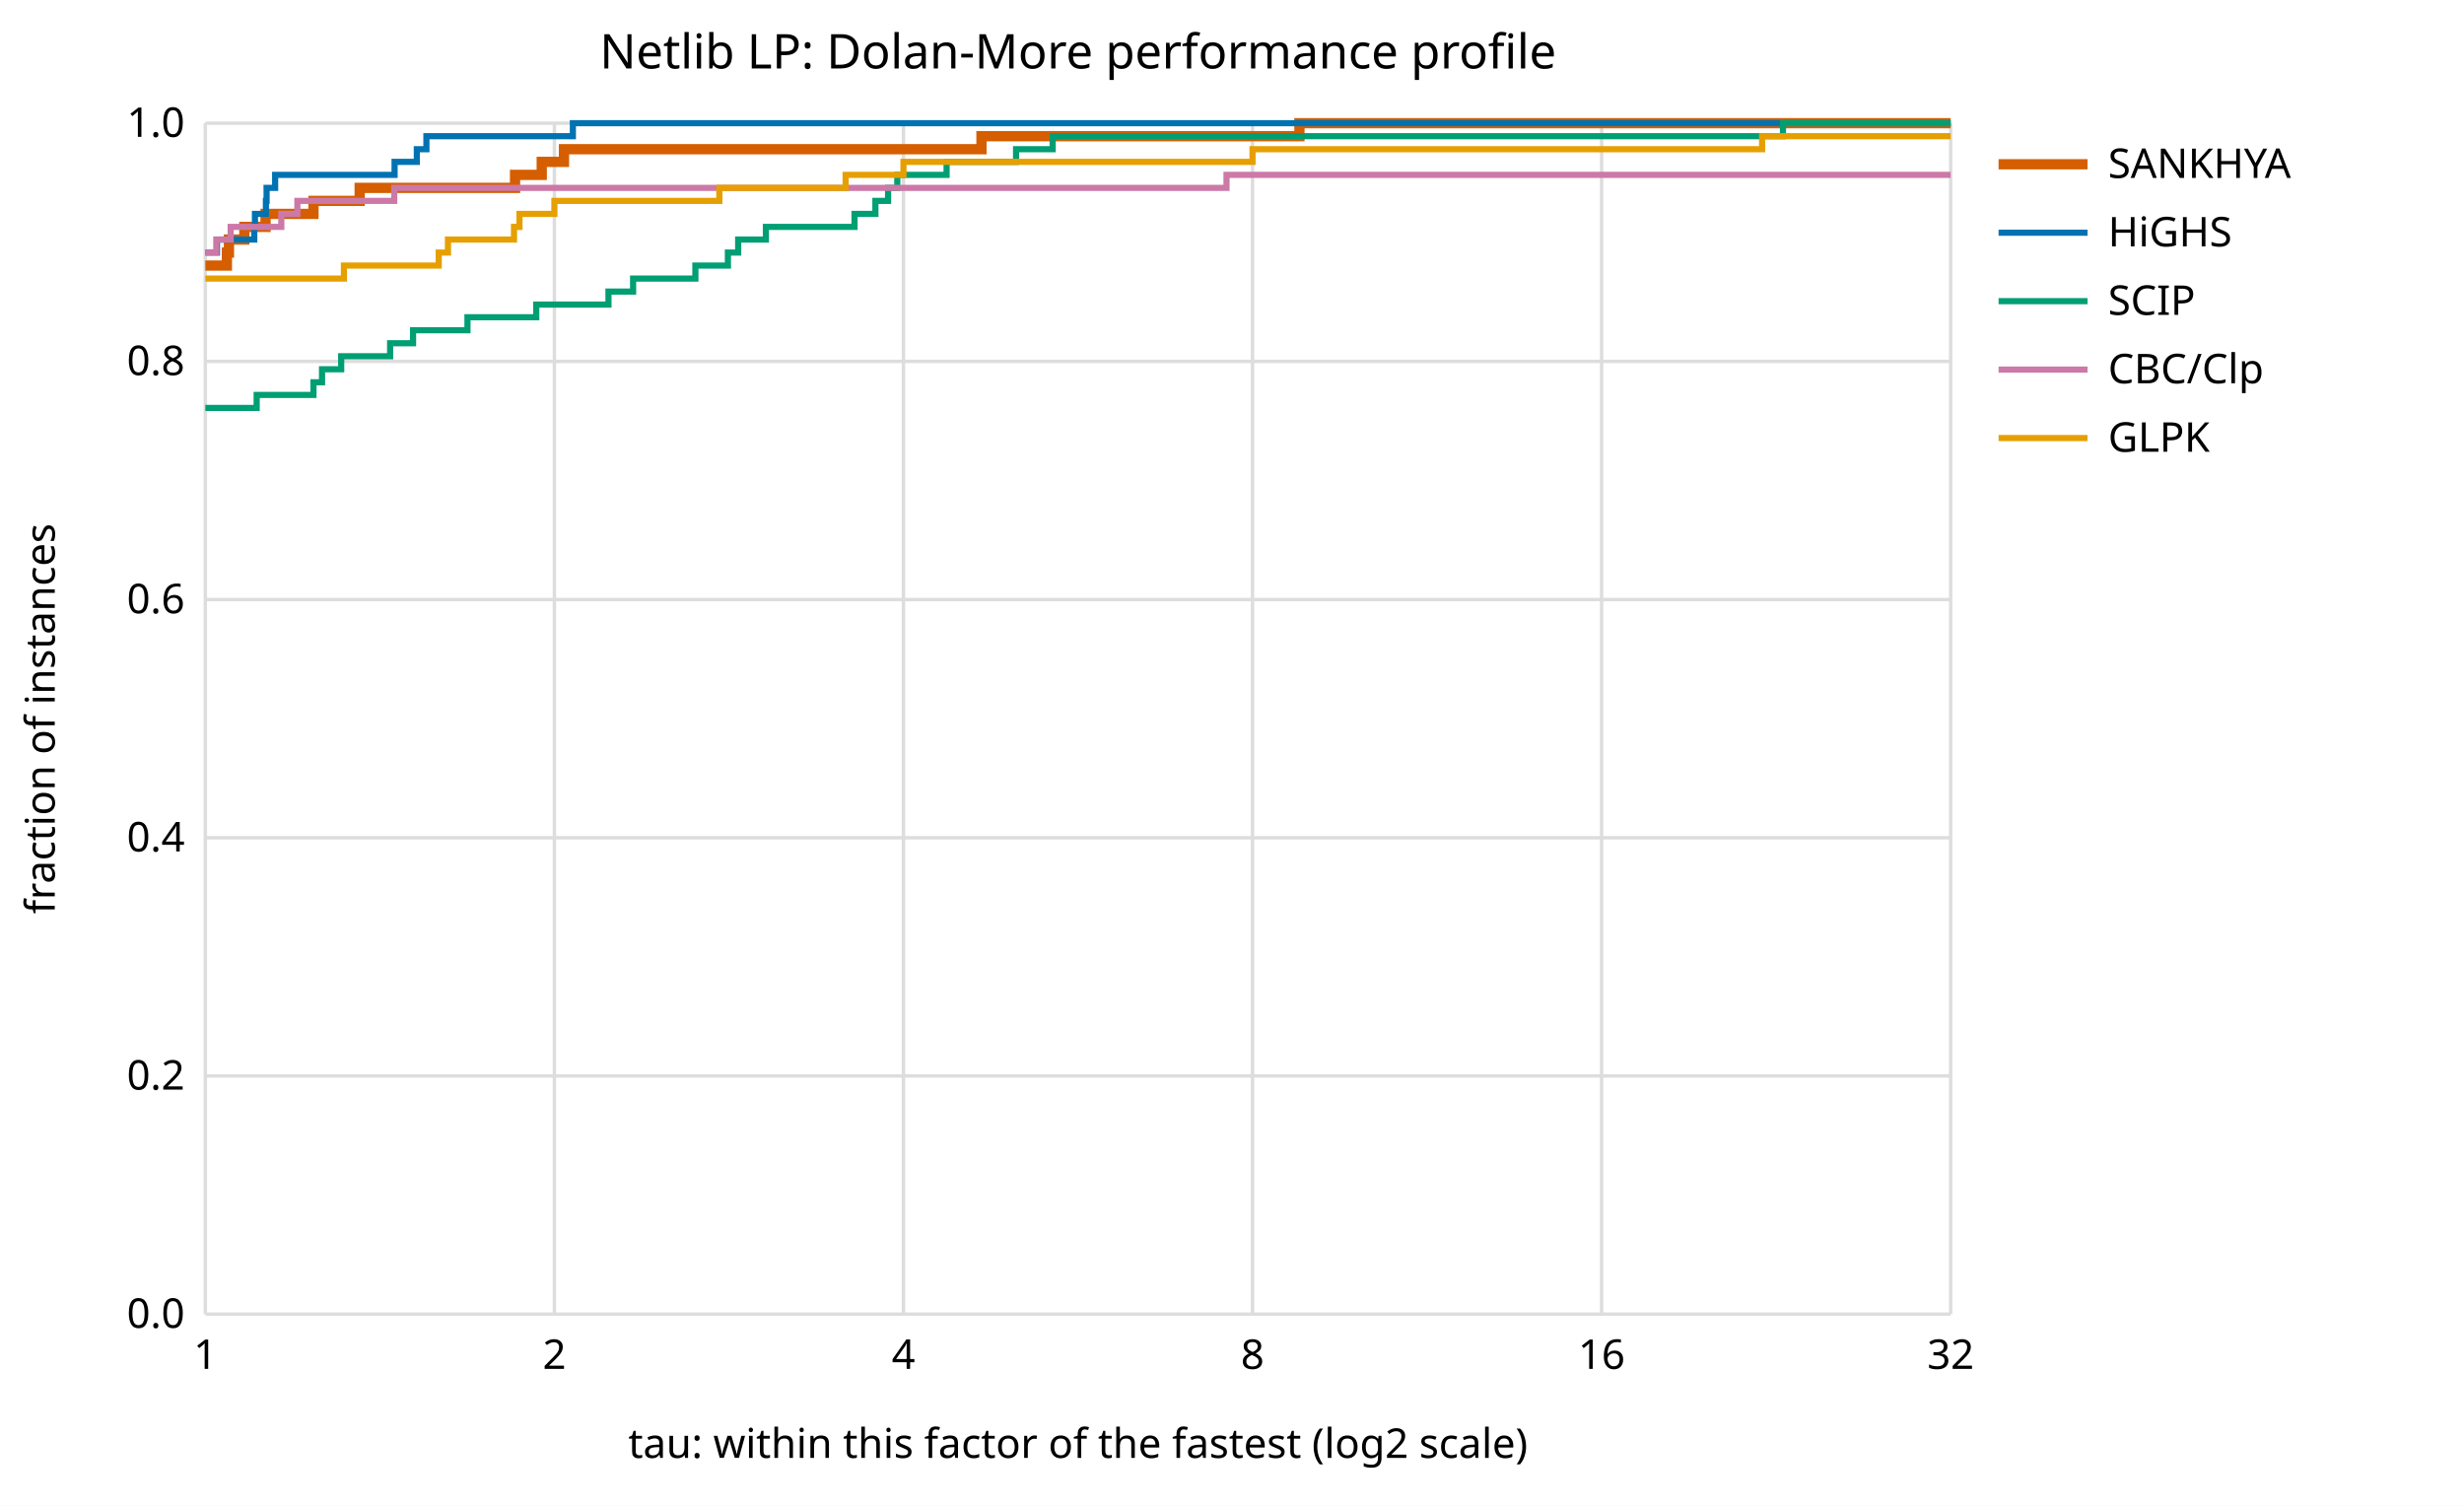
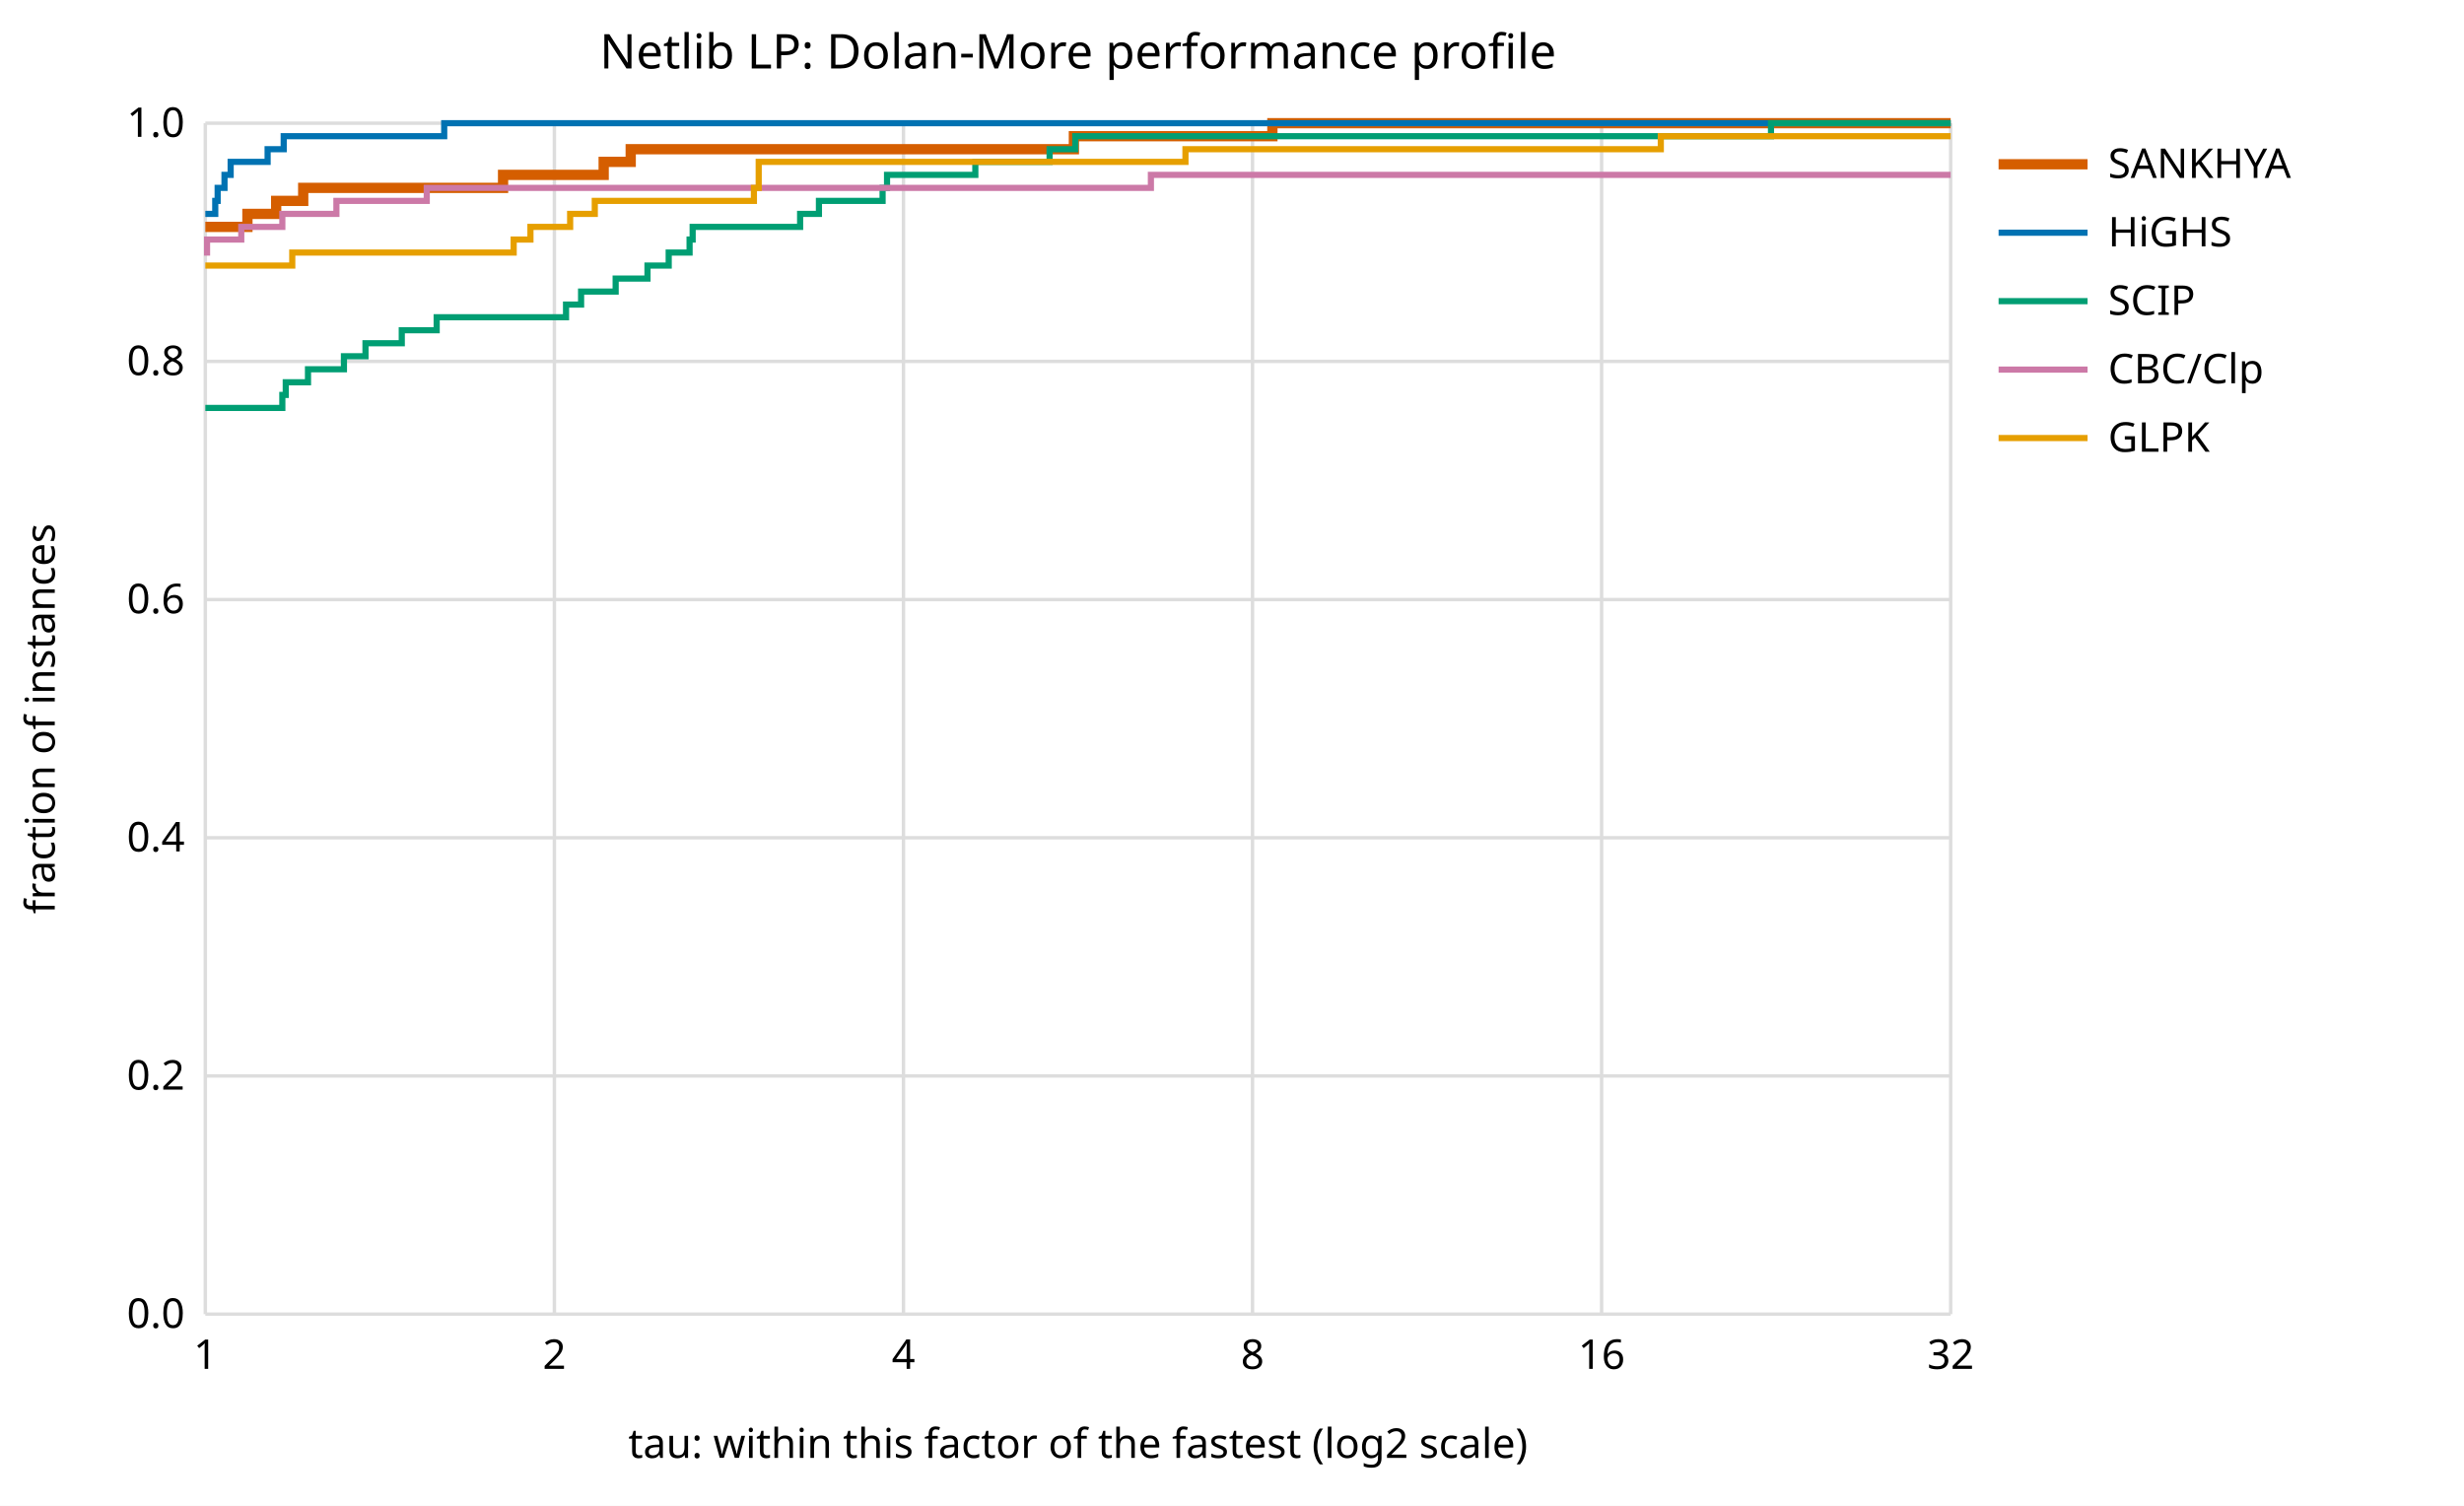
<svg xmlns="http://www.w3.org/2000/svg" width="720" height="440" viewBox="0 0 720 440" font-family="sans-serif" font-size="12">
  <rect width="720" height="440" fill="white" />
  <text x="315" y="20" text-anchor="middle" font-size="14">Netlib LP: Dolan-More performance profile</text>
  <line x1="60.0" y1="36" x2="60.0" y2="384" stroke="#ddd" />
  <text x="60.0" y="400" text-anchor="middle">1</text>
  <line x1="162.0" y1="36" x2="162.0" y2="384" stroke="#ddd" />
  <text x="162.0" y="400" text-anchor="middle">2</text>
  <line x1="264.0" y1="36" x2="264.0" y2="384" stroke="#ddd" />
  <text x="264.0" y="400" text-anchor="middle">4</text>
  <line x1="366.0" y1="36" x2="366.0" y2="384" stroke="#ddd" />
  <text x="366.0" y="400" text-anchor="middle">8</text>
  <line x1="468.0" y1="36" x2="468.0" y2="384" stroke="#ddd" />
  <text x="468.0" y="400" text-anchor="middle">16</text>
  <line x1="570.0" y1="36" x2="570.0" y2="384" stroke="#ddd" />
  <text x="570.0" y="400" text-anchor="middle">32</text>
  <line x1="60" y1="384.0" x2="570" y2="384.0" stroke="#ddd" />
  <text x="54" y="388.0" text-anchor="end">0.0</text>
  <line x1="60" y1="314.4" x2="570" y2="314.4" stroke="#ddd" />
  <text x="54" y="318.4" text-anchor="end">0.2</text>
  <line x1="60" y1="244.8" x2="570" y2="244.8" stroke="#ddd" />
  <text x="54" y="248.8" text-anchor="end">0.4</text>
  <line x1="60" y1="175.2" x2="570" y2="175.2" stroke="#ddd" />
  <text x="54" y="179.2" text-anchor="end">0.6</text>
  <line x1="60" y1="105.6" x2="570" y2="105.6" stroke="#ddd" />
  <text x="54" y="109.6" text-anchor="end">0.8</text>
  <line x1="60" y1="36.0" x2="570" y2="36.0" stroke="#ddd" />
  <text x="54" y="40.0" text-anchor="end">1.0</text>
  <text x="315" y="426" text-anchor="middle">tau: within this factor of the fastest (log2 scale)</text>
  <text x="16" y="210" text-anchor="middle" transform="rotate(-90 16 210)">fraction of instances</text>
-   <polyline points="60.0,77.6 60.0,77.6 60.0,77.6 60.0,77.6 60.0,77.6 60.0,77.6 60.0,77.6 60.0,77.6 60.0,77.6 60.0,77.6 60.0,77.6 60.0,77.6 60.0,77.6 60.0,77.6 60.0,77.6 60.0,77.6 60.0,77.6 60.0,77.6 60.0,77.6 60.0,77.6 60.0,77.6 60.0,77.6 60.0,77.6 60.0,77.6 60.0,77.6 60.0,77.6 60.0,77.6 60.0,77.6 60.0,77.6 60.0,77.6 60.0,77.6 60.0,77.6 60.0,77.6 60.0,77.6 60.0,77.6 60.0,77.6 60.0,77.6 60.0,77.6 60.0,77.6 60.0,77.6 60.0,77.6 60.0,77.6 60.0,77.6 60.0,77.6 60.0,77.6 60.0,77.6 60.0,77.6 60.0,77.6 60.0,77.6 60.0,77.6 60.0,77.6 60.0,77.6 60.0,77.6 60.0,77.6 60.0,77.6 60.0,77.6 60.0,77.6 60.0,77.6 60.0,77.6 60.0,77.6 60.0,77.6 60.0,77.6 60.0,77.6 60.0,77.6 60.0,77.6 60.0,77.6 60.0,77.6 60.0,77.6 60.0,77.6 60.0,77.6 60.0,77.6 60.0,77.6 60.0,77.6 60.0,77.6 60.0,77.6 60.0,77.6 60.0,77.6 60.0,77.6 60.0,77.6 60.0,77.6 60.0,77.6 60.0,77.6 60.0,77.6 60.0,77.6 60.0,77.6 60.0,77.6 60.0,77.6 60.0,77.6 60.0,77.6 60.0,77.6 60.0,77.6 60.0,77.6 60.0,77.6 60.0,77.6 60.0,77.6 60.0,77.6 60.0,77.6 60.0,77.6 60.0,77.6 60.0,77.6 60.0,77.6 60.0,77.6 60.0,77.6 60.0,77.6 60.0,77.6 60.0,77.6 60.0,77.6 60.0,77.6 60.0,77.6 60.0,77.6 60.0,77.6 60.0,77.6 60.0,77.6 60.0,77.6 60.0,77.6 60.0,77.6 60.0,77.6 60.0,77.6 60.0,77.6 60.0,77.6 60.0,77.6 60.0,77.6 60.0,77.6 60.0,77.6 60.0,77.6 60.0,77.6 60.0,77.6 60.0,77.6 60.0,77.6 60.0,77.6 60.0,77.6 60.0,77.6 60.0,77.6 60.0,77.6 60.0,77.6 60.0,77.6 60.0,77.6 60.0,77.6 60.0,77.6 60.0,77.6 60.0,77.6 60.0,77.6 60.0,77.6 60.0,77.6 60.0,77.6 60.0,77.6 60.0,77.6 60.0,77.6 60.0,77.6 60.0,77.6 60.0,77.6 60.0,77.6 60.0,77.6 60.0,77.6 60.0,77.6 60.0,77.6 60.0,77.6 60.0,77.6 60.0,77.6 60.0,77.6 60.0,77.6 60.0,77.6 60.0,77.6 66.3,77.6 66.3,73.8 66.9,73.8 66.9,70.0 71.4,70.0 71.4,66.3 77.6,66.3 77.6,62.5 91.6,62.5 91.6,58.7 105.1,58.7 105.1,54.9 150.5,54.9 150.5,51.1 158.3,51.1 158.3,47.3 164.8,47.3 164.8,43.6 286.8,43.6 286.8,39.8 379.7,39.8 379.7,36.0 570.0,36.0" fill="none" stroke="#D55E00" stroke-width="3" />
+   <polyline points="60.0,66.3 60.0,66.3 60.0,66.3 60.0,66.3 60.0,66.3 60.0,66.3 60.0,66.3 60.0,66.3 60.0,66.3 60.0,66.3 60.0,66.3 60.0,66.3 60.0,66.3 60.0,66.3 60.0,66.3 60.0,66.3 60.0,66.3 60.0,66.3 60.0,66.3 60.0,66.3 60.0,66.3 60.0,66.3 60.0,66.3 60.0,66.3 60.0,66.3 60.0,66.3 60.0,66.3 60.0,66.3 60.0,66.3 60.0,66.3 60.0,66.3 60.0,66.3 60.0,66.3 60.0,66.3 60.0,66.3 60.0,66.3 60.0,66.3 60.0,66.3 60.0,66.3 60.0,66.3 60.0,66.3 60.0,66.3 60.0,66.3 60.0,66.3 60.0,66.3 60.0,66.3 60.0,66.3 60.0,66.3 60.0,66.3 60.0,66.3 60.0,66.3 60.0,66.3 60.0,66.3 60.0,66.3 60.0,66.3 60.0,66.3 60.0,66.3 60.0,66.3 60.0,66.3 60.0,66.3 60.0,66.3 60.0,66.3 60.0,66.3 60.0,66.3 60.0,66.3 60.0,66.3 60.0,66.3 60.0,66.3 60.0,66.3 60.0,66.3 60.0,66.3 60.0,66.3 60.0,66.3 60.0,66.3 60.0,66.3 60.0,66.3 60.0,66.3 60.0,66.3 60.0,66.3 60.0,66.3 60.0,66.3 60.0,66.3 60.0,66.3 60.0,66.3 60.0,66.3 60.0,66.3 60.0,66.3 60.0,66.3 60.0,66.3 60.0,66.3 60.0,66.3 60.0,66.3 60.0,66.3 60.0,66.3 60.0,66.3 60.0,66.3 60.0,66.3 60.0,66.3 60.0,66.3 60.0,66.3 60.0,66.3 60.0,66.3 60.0,66.3 60.0,66.3 60.0,66.3 60.0,66.3 60.0,66.3 60.0,66.3 60.0,66.3 60.0,66.3 60.0,66.3 60.0,66.3 60.0,66.3 60.0,66.3 60.0,66.3 60.0,66.3 60.0,66.3 60.0,66.3 60.0,66.3 60.0,66.3 60.0,66.3 60.0,66.3 60.0,66.3 60.0,66.3 60.0,66.3 60.0,66.3 60.0,66.3 60.0,66.3 60.0,66.3 60.0,66.3 60.0,66.3 60.0,66.3 60.0,66.3 60.0,66.3 60.0,66.3 60.0,66.3 60.0,66.3 60.0,66.3 60.0,66.3 60.0,66.3 60.0,66.3 60.0,66.3 60.0,66.3 60.0,66.3 60.0,66.3 60.0,66.3 60.0,66.3 60.0,66.3 60.0,66.3 60.0,66.3 60.0,66.3 60.0,66.3 60.0,66.3 60.0,66.3 60.0,66.3 60.0,66.3 60.0,66.3 60.0,66.3 60.0,66.3 60.0,66.3 60.0,66.3 60.0,66.3 60.0,66.3 60.0,66.3 60.0,66.3 60.0,66.3 60.0,66.3 60.0,66.3 60.0,66.3 72.3,66.3 72.3,62.5 80.7,62.5 80.7,58.7 88.6,58.7 88.6,54.9 147.0,54.9 147.0,51.1 176.4,51.1 176.4,47.3 184.3,47.3 184.3,43.6 313.8,43.6 313.8,39.8 371.8,39.8 371.8,36.0 570.0,36.0" fill="none" stroke="#D55E00" stroke-width="3" />
  <line x1="584" y1="48" x2="610" y2="48" stroke="#D55E00" stroke-width="3" />
  <text x="616" y="52">SANKHYA</text>
-   <polyline points="60.0,73.8 60.0,73.8 60.0,73.8 60.0,73.8 60.0,73.8 60.0,73.8 60.0,73.8 60.0,73.8 60.0,73.8 60.0,73.8 60.0,73.8 60.0,73.8 60.0,73.8 60.0,73.8 60.0,73.8 60.0,73.8 60.0,73.8 60.0,73.8 60.0,73.8 60.0,73.8 60.0,73.8 60.0,73.8 60.0,73.8 60.0,73.8 60.0,73.8 60.0,73.8 60.0,73.8 60.0,73.8 60.0,73.8 60.0,73.8 60.0,73.8 60.0,73.8 60.0,73.8 60.0,73.8 60.0,73.8 60.0,73.8 60.0,73.8 60.0,73.8 60.0,73.8 60.0,73.8 60.0,73.8 60.0,73.8 60.0,73.8 60.0,73.8 60.0,73.8 60.0,73.8 60.0,73.8 60.0,73.8 60.0,73.8 60.0,73.8 60.0,73.8 60.0,73.8 60.0,73.8 60.0,73.8 60.0,73.8 60.0,73.8 60.0,73.8 60.0,73.8 60.0,73.8 60.0,73.8 60.0,73.8 60.0,73.8 60.0,73.8 60.0,73.8 60.0,73.8 60.0,73.8 60.0,73.8 60.0,73.8 60.0,73.8 60.0,73.8 60.0,73.8 60.0,73.8 60.0,73.8 60.0,73.8 60.0,73.8 60.0,73.8 60.0,73.8 60.0,73.8 60.0,73.8 60.0,73.8 60.0,73.8 60.0,73.8 60.0,73.8 60.0,73.8 60.0,73.8 60.0,73.8 60.0,73.8 60.0,73.8 60.0,73.8 60.0,73.8 60.0,73.8 60.0,73.8 60.0,73.8 60.0,73.8 60.0,73.8 60.0,73.8 60.0,73.8 60.0,73.8 60.0,73.8 60.0,73.8 60.0,73.8 60.0,73.8 60.0,73.8 60.0,73.8 60.0,73.8 60.0,73.8 60.0,73.8 60.0,73.8 60.0,73.8 60.0,73.8 60.0,73.8 60.0,73.8 60.0,73.8 60.0,73.8 60.0,73.8 60.0,73.8 60.0,73.8 60.0,73.8 60.0,73.8 60.0,73.8 60.0,73.8 60.0,73.8 60.0,73.8 60.0,73.8 60.0,73.8 60.0,73.8 60.0,73.8 60.0,73.8 60.0,73.8 60.0,73.8 60.0,73.8 60.0,73.8 60.0,73.8 60.0,73.8 60.0,73.8 60.0,73.8 60.0,73.8 60.0,73.8 60.0,73.8 60.0,73.8 60.0,73.8 60.0,73.8 60.0,73.8 60.0,73.8 60.0,73.8 60.0,73.8 60.0,73.8 60.0,73.8 60.0,73.8 60.0,73.8 60.0,73.8 60.0,73.8 60.0,73.8 60.0,73.8 60.0,73.8 60.0,73.8 60.0,73.8 60.0,73.8 60.0,73.8 60.0,73.8 60.0,73.8 60.0,73.8 60.0,73.8 60.0,73.8 60.0,73.8 63.4,73.8 63.4,70.0 74.3,70.0 74.3,66.3 74.5,66.3 74.5,62.5 77.7,62.5 77.7,58.7 77.9,58.7 77.9,54.9 80.4,54.9 80.4,51.1 115.3,51.1 115.3,47.3 121.8,47.3 121.8,43.6 124.6,43.6 124.6,39.8 167.4,39.8 167.4,36.0 570.0,36.0" fill="none" stroke="#0072B2" stroke-width="1.8" />
+   <polyline points="60.0,62.5 60.0,62.5 60.0,62.5 60.0,62.5 60.0,62.5 60.0,62.5 60.0,62.5 60.0,62.5 60.0,62.5 60.0,62.5 60.0,62.5 60.0,62.5 60.0,62.5 60.0,62.5 60.0,62.5 60.0,62.5 60.0,62.5 60.0,62.5 60.0,62.5 60.0,62.5 60.0,62.5 60.0,62.5 60.0,62.5 60.0,62.5 60.0,62.5 60.0,62.5 60.0,62.5 60.0,62.5 60.0,62.5 60.0,62.5 60.0,62.5 60.0,62.5 60.0,62.5 60.0,62.5 60.0,62.5 60.0,62.5 60.0,62.5 60.0,62.5 60.0,62.5 60.0,62.5 60.0,62.5 60.0,62.5 60.0,62.5 60.0,62.5 60.0,62.5 60.0,62.5 60.0,62.5 60.0,62.5 60.0,62.5 60.0,62.5 60.0,62.5 60.0,62.5 60.0,62.5 60.0,62.5 60.0,62.5 60.0,62.5 60.0,62.5 60.0,62.5 60.0,62.5 60.0,62.5 60.0,62.5 60.0,62.5 60.0,62.5 60.0,62.5 60.0,62.5 60.0,62.5 60.0,62.5 60.0,62.5 60.0,62.5 60.0,62.5 60.0,62.5 60.0,62.5 60.0,62.5 60.0,62.5 60.0,62.5 60.0,62.5 60.0,62.5 60.0,62.5 60.0,62.5 60.0,62.5 60.0,62.5 60.0,62.5 60.0,62.5 60.0,62.5 60.0,62.5 60.0,62.5 60.0,62.5 60.0,62.5 60.0,62.5 60.0,62.5 60.0,62.5 60.0,62.5 60.0,62.5 60.0,62.5 60.0,62.5 60.0,62.5 60.0,62.5 60.0,62.5 60.0,62.5 60.0,62.5 60.0,62.5 60.0,62.5 60.0,62.5 60.0,62.5 60.0,62.5 60.0,62.5 60.0,62.5 60.0,62.5 60.0,62.5 60.0,62.5 60.0,62.5 60.0,62.5 60.0,62.5 60.0,62.5 60.0,62.5 60.0,62.5 60.0,62.5 60.0,62.5 60.0,62.5 60.0,62.5 60.0,62.5 60.0,62.5 60.0,62.5 60.0,62.5 60.0,62.5 60.0,62.5 60.0,62.5 60.0,62.5 60.0,62.5 60.0,62.5 60.0,62.5 60.0,62.5 60.0,62.5 60.0,62.5 60.0,62.5 60.0,62.5 60.0,62.5 60.0,62.5 60.0,62.5 60.0,62.5 60.0,62.5 60.0,62.5 60.0,62.5 60.0,62.5 60.0,62.5 60.0,62.5 60.0,62.5 60.0,62.5 60.0,62.5 60.0,62.5 60.0,62.5 60.0,62.5 60.0,62.5 60.0,62.5 60.0,62.5 60.0,62.5 60.0,62.5 60.0,62.5 60.0,62.5 60.0,62.5 60.0,62.5 60.0,62.5 60.0,62.5 60.0,62.5 60.0,62.5 60.0,62.5 60.0,62.5 60.0,62.5 60.0,62.5 60.0,62.5 60.0,62.5 62.9,62.5 62.9,58.7 63.6,58.7 63.6,54.9 65.6,54.9 65.6,51.1 67.4,51.1 67.4,47.3 78.2,47.3 78.2,43.6 82.9,43.6 82.9,39.8 129.8,39.8 129.8,36.0 570.0,36.0" fill="none" stroke="#0072B2" stroke-width="1.8" />
  <line x1="584" y1="68" x2="610" y2="68" stroke="#0072B2" stroke-width="1.8" />
  <text x="616" y="72">HiGHS</text>
-   <polyline points="60.0,119.2 60.0,119.2 60.0,119.2 60.0,119.2 60.0,119.2 60.0,119.2 60.0,119.2 60.0,119.2 60.0,119.2 60.0,119.2 60.0,119.2 60.0,119.2 60.0,119.2 60.0,119.2 60.0,119.2 60.0,119.2 60.0,119.2 60.0,119.2 60.0,119.2 60.0,119.2 60.0,119.2 60.0,119.2 60.0,119.2 60.0,119.2 60.0,119.2 60.0,119.2 60.0,119.2 60.0,119.2 60.0,119.2 60.0,119.2 60.0,119.2 60.0,119.2 60.0,119.2 60.0,119.2 60.0,119.2 60.0,119.2 60.0,119.2 60.0,119.2 60.0,119.2 60.0,119.2 60.0,119.2 60.0,119.2 60.0,119.2 60.0,119.2 60.0,119.2 60.0,119.2 60.0,119.2 60.0,119.2 60.0,119.2 60.0,119.2 60.0,119.2 60.0,119.2 60.0,119.2 60.0,119.2 60.0,119.2 60.0,119.2 60.0,119.2 60.0,119.2 60.0,119.2 60.0,119.2 60.0,119.2 60.0,119.2 60.0,119.2 60.0,119.2 60.0,119.2 60.0,119.2 60.0,119.2 60.0,119.2 60.0,119.2 60.0,119.2 60.0,119.2 60.0,119.2 60.0,119.2 60.0,119.2 60.0,119.2 60.0,119.2 60.0,119.2 60.0,119.2 60.0,119.2 60.0,119.2 60.0,119.2 60.0,119.2 60.0,119.2 60.0,119.2 60.0,119.2 60.0,119.2 60.0,119.2 60.0,119.2 60.0,119.2 60.0,119.2 60.0,119.2 60.0,119.2 60.0,119.2 60.0,119.2 60.0,119.2 60.0,119.2 60.0,119.2 60.0,119.2 60.0,119.2 60.0,119.2 60.0,119.2 60.0,119.2 60.0,119.2 60.0,119.2 60.0,119.2 60.0,119.2 60.0,119.2 60.0,119.2 60.0,119.2 60.0,119.2 60.0,119.2 60.0,119.2 60.0,119.2 60.0,119.2 60.0,119.2 60.0,119.2 60.0,119.2 60.0,119.2 60.0,119.2 60.0,119.2 60.0,119.2 60.0,119.2 60.0,119.2 60.0,119.2 60.0,119.2 60.0,119.2 60.0,119.2 60.0,119.2 60.0,119.2 60.0,119.2 60.0,119.2 60.0,119.2 60.0,119.2 60.0,119.2 60.0,119.2 60.0,119.2 60.0,119.2 60.0,119.2 60.0,119.2 60.0,119.2 60.0,119.2 75.0,119.2 75.0,115.4 91.6,115.4 91.6,111.7 94.1,111.7 94.1,107.9 99.7,107.9 99.7,104.1 114.0,104.1 114.0,100.3 120.7,100.3 120.7,96.5 136.6,96.5 136.6,92.7 156.7,92.7 156.7,89.0 177.8,89.0 177.8,85.2 185.0,85.2 185.0,81.4 203.2,81.4 203.2,77.6 212.7,77.6 212.7,73.8 215.7,73.8 215.7,70.0 223.8,70.0 223.8,66.3 249.7,66.3 249.7,62.5 255.8,62.5 255.8,58.7 259.5,58.7 259.5,54.9 262.2,54.9 262.2,51.1 276.6,51.1 276.6,47.3 296.9,47.3 296.9,43.6 307.6,43.6 307.6,39.8 521.0,39.8 521.0,36.0 570.0,36.0" fill="none" stroke="#009E73" stroke-width="1.8" />
+   <polyline points="60.0,119.2 60.0,119.2 60.0,119.2 60.0,119.2 60.0,119.2 60.0,119.2 60.0,119.2 60.0,119.2 60.0,119.2 60.0,119.2 60.0,119.2 60.0,119.2 60.0,119.2 60.0,119.2 60.0,119.2 60.0,119.2 60.0,119.2 60.0,119.2 60.0,119.2 60.0,119.2 60.0,119.2 60.0,119.2 60.0,119.2 60.0,119.2 60.0,119.2 60.0,119.2 60.0,119.2 60.0,119.2 60.0,119.2 60.0,119.2 60.0,119.2 60.0,119.2 60.0,119.2 60.0,119.2 60.0,119.2 60.0,119.2 60.0,119.2 60.0,119.2 60.0,119.2 60.0,119.2 60.0,119.2 60.0,119.2 60.0,119.2 60.0,119.2 60.0,119.2 60.0,119.2 60.0,119.2 60.0,119.2 60.0,119.2 60.0,119.2 60.0,119.2 60.0,119.2 60.0,119.2 60.0,119.2 60.0,119.2 60.0,119.2 60.0,119.2 60.0,119.2 60.0,119.2 60.0,119.2 60.0,119.2 60.0,119.2 60.0,119.2 60.0,119.2 60.0,119.2 60.0,119.2 60.0,119.2 60.0,119.2 60.0,119.2 60.0,119.2 60.0,119.2 60.0,119.2 60.0,119.2 60.0,119.2 60.0,119.2 60.0,119.2 60.0,119.2 60.0,119.2 60.0,119.2 60.0,119.2 60.0,119.2 60.0,119.2 60.0,119.2 60.0,119.2 60.0,119.2 60.0,119.2 60.0,119.2 60.0,119.2 60.0,119.2 60.0,119.2 60.0,119.2 60.0,119.2 60.0,119.2 60.0,119.2 60.0,119.2 60.0,119.2 60.0,119.2 60.0,119.2 60.0,119.2 60.0,119.2 60.0,119.2 60.0,119.2 60.0,119.2 60.0,119.2 60.0,119.2 60.0,119.2 60.0,119.2 60.0,119.2 60.0,119.2 60.0,119.2 60.0,119.2 60.0,119.2 60.0,119.2 60.0,119.2 60.0,119.2 60.0,119.2 60.0,119.2 60.0,119.2 60.0,119.2 60.0,119.2 60.0,119.2 60.0,119.2 60.0,119.2 60.0,119.2 60.0,119.2 60.0,119.2 60.0,119.2 60.0,119.2 60.0,119.2 60.0,119.2 60.0,119.2 60.0,119.2 60.0,119.2 60.0,119.2 60.0,119.2 60.0,119.2 60.0,119.2 60.0,119.2 60.0,119.2 60.0,119.2 60.0,119.2 82.5,119.2 82.5,115.4 83.5,115.4 83.5,111.7 90.0,111.7 90.0,107.9 100.5,107.9 100.5,104.1 106.8,104.1 106.8,100.3 117.4,100.3 117.4,96.5 127.6,96.5 127.6,92.7 165.4,92.7 165.4,89.0 169.8,89.0 169.8,85.2 179.9,85.2 179.9,81.4 189.2,81.4 189.2,77.6 195.4,77.6 195.4,73.8 201.5,73.8 201.5,70.0 202.4,70.0 202.4,66.3 233.8,66.3 233.8,62.5 239.3,62.5 239.3,58.7 257.9,58.7 257.9,54.9 259.2,54.9 259.2,51.1 285.0,51.1 285.0,47.3 306.7,47.3 306.7,43.6 314.2,43.6 314.2,39.8 517.5,39.8 517.5,36.0 570.0,36.0" fill="none" stroke="#009E73" stroke-width="1.8" />
  <line x1="584" y1="88" x2="610" y2="88" stroke="#009E73" stroke-width="1.8" />
  <text x="616" y="92">SCIP</text>
-   <polyline points="60.0,73.8 60.0,73.8 60.0,73.8 60.0,73.8 60.0,73.8 60.0,73.8 60.0,73.8 60.0,73.8 60.0,73.8 60.0,73.8 60.0,73.8 60.0,73.8 60.0,73.8 60.0,73.8 60.0,73.8 60.0,73.8 60.0,73.8 60.0,73.8 60.0,73.8 60.0,73.8 60.0,73.8 60.0,73.8 60.0,73.8 60.0,73.8 60.0,73.8 60.0,73.8 60.0,73.8 60.0,73.8 60.0,73.8 60.0,73.8 60.0,73.8 60.0,73.8 60.0,73.8 60.0,73.8 60.0,73.8 60.0,73.8 60.0,73.8 60.0,73.8 60.0,73.8 60.0,73.8 60.0,73.8 60.0,73.8 60.0,73.8 60.0,73.8 60.0,73.8 60.0,73.8 60.0,73.8 60.0,73.8 60.0,73.8 60.0,73.8 60.0,73.8 60.0,73.8 60.0,73.8 60.0,73.8 60.0,73.8 60.0,73.8 60.0,73.8 60.0,73.8 60.0,73.8 60.0,73.8 60.0,73.8 60.0,73.8 60.0,73.8 60.0,73.8 60.0,73.8 60.0,73.8 60.0,73.8 60.0,73.8 60.0,73.8 60.0,73.8 60.0,73.8 60.0,73.8 60.0,73.8 60.0,73.8 60.0,73.8 60.0,73.8 60.0,73.8 60.0,73.8 60.0,73.8 60.0,73.8 60.0,73.8 60.0,73.8 60.0,73.8 60.0,73.8 60.0,73.8 60.0,73.8 60.0,73.8 60.0,73.8 60.0,73.8 60.0,73.8 60.0,73.8 60.0,73.8 60.0,73.8 60.0,73.8 60.0,73.8 60.0,73.8 60.0,73.8 60.0,73.8 60.0,73.8 60.0,73.8 60.0,73.8 60.0,73.8 60.0,73.8 60.0,73.8 60.0,73.8 60.0,73.8 60.0,73.8 60.0,73.8 60.0,73.8 60.0,73.8 60.0,73.8 60.0,73.8 60.0,73.8 60.0,73.8 60.0,73.8 60.0,73.8 60.0,73.8 60.0,73.8 60.0,73.8 60.0,73.8 60.0,73.8 60.0,73.8 60.0,73.8 60.0,73.8 60.0,73.8 60.0,73.8 60.0,73.8 60.0,73.8 60.0,73.8 60.0,73.8 60.0,73.8 60.0,73.8 60.0,73.8 60.0,73.8 60.0,73.8 60.0,73.8 60.0,73.8 60.0,73.8 60.0,73.8 60.0,73.8 60.0,73.8 60.0,73.8 60.0,73.8 60.0,73.8 60.0,73.8 60.0,73.8 60.0,73.8 60.0,73.8 60.0,73.8 60.0,73.8 60.0,73.8 60.0,73.8 60.0,73.8 60.0,73.8 60.0,73.8 60.0,73.8 60.0,73.8 60.0,73.8 60.0,73.8 60.0,73.8 60.0,73.8 60.0,73.8 60.0,73.8 60.0,73.8 60.0,73.8 63.2,73.8 63.2,70.0 67.4,70.0 67.4,66.3 82.2,66.3 82.2,62.5 86.9,62.5 86.9,58.7 115.2,58.7 115.2,54.9 358.4,54.9 358.4,51.1 570.0,51.1" fill="none" stroke="#CC79A7" stroke-width="1.8" />
+   <polyline points="60.0,73.8 60.0,73.8 60.0,73.8 60.0,73.8 60.0,73.8 60.0,73.8 60.0,73.8 60.0,73.8 60.0,73.8 60.0,73.8 60.0,73.8 60.0,73.8 60.0,73.8 60.0,73.8 60.0,73.8 60.0,73.8 60.0,73.8 60.0,73.8 60.0,73.8 60.0,73.8 60.0,73.8 60.0,73.8 60.0,73.8 60.0,73.8 60.0,73.8 60.0,73.8 60.0,73.8 60.0,73.8 60.0,73.8 60.0,73.8 60.0,73.8 60.0,73.8 60.0,73.8 60.0,73.8 60.0,73.8 60.0,73.8 60.0,73.8 60.0,73.8 60.0,73.8 60.0,73.8 60.0,73.8 60.0,73.8 60.0,73.8 60.0,73.8 60.0,73.8 60.0,73.8 60.0,73.8 60.0,73.8 60.0,73.8 60.0,73.8 60.0,73.8 60.0,73.8 60.0,73.8 60.0,73.8 60.0,73.8 60.0,73.8 60.0,73.8 60.0,73.8 60.0,73.8 60.0,73.8 60.0,73.8 60.0,73.8 60.0,73.8 60.0,73.8 60.0,73.8 60.0,73.8 60.0,73.8 60.0,73.8 60.0,73.8 60.0,73.8 60.0,73.8 60.0,73.8 60.0,73.8 60.0,73.8 60.0,73.8 60.0,73.8 60.0,73.8 60.0,73.8 60.0,73.8 60.0,73.8 60.0,73.8 60.0,73.8 60.0,73.8 60.0,73.8 60.0,73.8 60.0,73.8 60.0,73.8 60.0,73.8 60.0,73.8 60.0,73.8 60.0,73.8 60.0,73.8 60.0,73.8 60.0,73.8 60.0,73.8 60.0,73.8 60.0,73.8 60.0,73.8 60.0,73.8 60.0,73.8 60.0,73.8 60.0,73.8 60.0,73.8 60.0,73.8 60.0,73.8 60.0,73.8 60.0,73.8 60.0,73.8 60.0,73.8 60.0,73.8 60.0,73.8 60.0,73.8 60.0,73.8 60.0,73.8 60.0,73.8 60.0,73.8 60.0,73.8 60.0,73.8 60.0,73.8 60.0,73.8 60.0,73.8 60.0,73.8 60.0,73.8 60.0,73.8 60.0,73.8 60.0,73.8 60.0,73.8 60.0,73.8 60.0,73.8 60.0,73.8 60.0,73.8 60.0,73.8 60.0,73.8 60.0,73.8 60.0,73.8 60.0,73.8 60.0,73.8 60.0,73.8 60.0,73.8 60.0,73.8 60.0,73.8 60.0,73.8 60.0,73.8 60.0,73.8 60.0,73.8 60.0,73.8 60.0,73.8 60.0,73.8 60.0,73.8 60.0,73.8 60.0,73.8 60.0,73.8 60.0,73.8 60.0,73.8 60.0,73.8 60.0,73.8 60.0,73.8 60.0,73.8 60.0,73.8 60.0,73.8 60.0,73.8 60.0,73.8 60.0,73.8 60.0,73.8 60.0,73.8 60.5,73.8 60.5,70.0 70.5,70.0 70.5,66.3 82.5,66.3 82.5,62.5 98.3,62.5 98.3,58.7 124.7,58.7 124.7,54.9 336.3,54.9 336.3,51.1 570.0,51.1" fill="none" stroke="#CC79A7" stroke-width="1.8" />
  <line x1="584" y1="108" x2="610" y2="108" stroke="#CC79A7" stroke-width="1.8" />
  <text x="616" y="112">CBC/Clp</text>
-   <polyline points="60.0,81.4 60.0,81.4 60.0,81.4 60.0,81.4 60.0,81.4 60.0,81.4 60.0,81.4 60.0,81.4 60.0,81.4 60.0,81.4 60.0,81.4 60.0,81.4 60.0,81.4 60.0,81.4 60.0,81.4 60.0,81.4 60.0,81.4 60.0,81.4 60.0,81.4 60.0,81.4 60.0,81.4 60.0,81.4 60.0,81.4 60.0,81.4 60.0,81.4 60.0,81.4 60.0,81.4 60.0,81.4 60.0,81.4 60.0,81.4 60.0,81.4 60.0,81.4 60.0,81.4 60.0,81.4 60.0,81.4 60.0,81.4 60.0,81.4 60.0,81.4 60.0,81.4 60.0,81.4 60.0,81.4 60.0,81.4 60.0,81.4 60.0,81.4 60.0,81.4 60.0,81.4 60.0,81.4 60.0,81.4 60.0,81.4 60.0,81.4 60.0,81.4 60.0,81.4 60.0,81.4 60.0,81.4 60.0,81.4 60.0,81.4 60.0,81.4 60.0,81.4 60.0,81.4 60.0,81.4 60.0,81.4 60.0,81.4 60.0,81.4 60.0,81.4 60.0,81.4 60.0,81.4 60.0,81.4 60.0,81.4 60.0,81.4 60.0,81.4 60.0,81.4 60.0,81.4 60.0,81.4 60.0,81.4 60.0,81.4 60.0,81.4 60.0,81.4 60.0,81.4 60.0,81.4 60.0,81.4 60.0,81.4 60.0,81.4 60.0,81.4 60.0,81.4 60.0,81.4 60.0,81.4 60.0,81.4 60.0,81.4 60.0,81.4 60.0,81.4 60.0,81.4 60.0,81.4 60.0,81.4 60.0,81.4 60.0,81.4 60.0,81.4 60.0,81.4 60.0,81.4 60.0,81.4 60.0,81.4 60.0,81.4 60.0,81.4 60.0,81.4 60.0,81.4 60.0,81.4 60.0,81.4 60.0,81.4 60.0,81.4 60.0,81.4 60.0,81.4 60.0,81.4 60.0,81.4 60.0,81.4 60.0,81.4 60.0,81.4 60.0,81.4 60.0,81.4 60.0,81.4 60.0,81.4 60.0,81.4 60.0,81.4 60.0,81.4 60.0,81.4 60.0,81.4 60.0,81.4 60.0,81.4 60.0,81.4 60.0,81.4 60.0,81.4 60.0,81.4 60.0,81.4 60.0,81.4 60.0,81.4 60.0,81.4 60.0,81.4 60.0,81.4 60.0,81.4 60.0,81.4 60.0,81.4 60.0,81.4 60.0,81.4 60.0,81.4 60.0,81.4 60.0,81.4 60.0,81.4 60.0,81.4 60.0,81.4 60.0,81.4 60.0,81.4 60.0,81.4 60.0,81.4 60.0,81.4 60.0,81.4 60.0,81.4 60.0,81.4 60.0,81.4 60.0,81.4 60.0,81.4 60.0,81.4 60.0,81.4 60.0,81.4 100.5,81.4 100.5,77.6 128.2,77.6 128.2,73.8 130.9,73.8 130.9,70.0 150.2,70.0 150.2,66.3 151.8,66.3 151.8,62.5 162.0,62.5 162.0,58.7 210.2,58.7 210.2,54.9 247.1,54.9 247.1,51.1 264.0,51.1 264.0,47.3 366.0,47.3 366.0,43.6 514.9,43.6 514.9,39.8 570.0,39.8" fill="none" stroke="#E69F00" stroke-width="1.8" />
+   <polyline points="60.0,77.6 60.0,77.6 60.0,77.6 60.0,77.6 60.0,77.6 60.0,77.6 60.0,77.6 60.0,77.6 60.0,77.6 60.0,77.6 60.0,77.6 60.0,77.6 60.0,77.6 60.0,77.6 60.0,77.6 60.0,77.6 60.0,77.6 60.0,77.6 60.0,77.6 60.0,77.6 60.0,77.6 60.0,77.6 60.0,77.6 60.0,77.6 60.0,77.6 60.0,77.6 60.0,77.6 60.0,77.6 60.0,77.6 60.0,77.6 60.0,77.6 60.0,77.6 60.0,77.6 60.0,77.6 60.0,77.6 60.0,77.6 60.0,77.6 60.0,77.6 60.0,77.6 60.0,77.6 60.0,77.6 60.0,77.6 60.0,77.6 60.0,77.6 60.0,77.6 60.0,77.6 60.0,77.6 60.0,77.6 60.0,77.6 60.0,77.6 60.0,77.6 60.0,77.6 60.0,77.6 60.0,77.6 60.0,77.6 60.0,77.6 60.0,77.6 60.0,77.6 60.0,77.6 60.0,77.6 60.0,77.6 60.0,77.6 60.0,77.6 60.0,77.6 60.0,77.6 60.0,77.6 60.0,77.6 60.0,77.6 60.0,77.6 60.0,77.6 60.0,77.6 60.0,77.6 60.0,77.6 60.0,77.6 60.0,77.6 60.0,77.6 60.0,77.6 60.0,77.6 60.0,77.6 60.0,77.6 60.0,77.6 60.0,77.6 60.0,77.6 60.0,77.6 60.0,77.6 60.0,77.6 60.0,77.6 60.0,77.6 60.0,77.6 60.0,77.6 60.0,77.6 60.0,77.6 60.0,77.6 60.0,77.6 60.0,77.6 60.0,77.6 60.0,77.6 60.0,77.6 60.0,77.6 60.0,77.6 60.0,77.6 60.0,77.6 60.0,77.6 60.0,77.6 60.0,77.6 60.0,77.6 60.0,77.6 60.0,77.6 60.0,77.6 60.0,77.6 60.0,77.6 60.0,77.6 60.0,77.6 60.0,77.6 60.0,77.6 60.0,77.6 60.0,77.6 60.0,77.6 60.0,77.6 60.0,77.6 60.0,77.6 60.0,77.6 60.0,77.6 60.0,77.6 60.0,77.6 60.0,77.6 60.0,77.6 60.0,77.6 60.0,77.6 60.0,77.6 60.0,77.6 60.0,77.6 60.0,77.6 60.0,77.6 60.0,77.6 60.0,77.6 60.0,77.6 60.0,77.6 60.0,77.6 60.0,77.6 60.0,77.6 60.0,77.6 60.0,77.6 60.0,77.6 60.0,77.6 60.0,77.6 60.0,77.6 60.0,77.6 60.0,77.6 60.0,77.6 60.0,77.6 60.0,77.6 60.0,77.6 60.0,77.6 60.0,77.6 60.0,77.6 60.0,77.6 60.0,77.6 60.0,77.6 60.0,77.6 60.0,77.6 60.0,77.6 60.0,77.6 85.4,77.6 85.4,73.8 150.1,73.8 150.1,70.0 155.0,70.0 155.0,66.3 166.6,66.3 166.6,62.5 173.8,62.5 173.8,58.7 220.3,58.7 220.3,54.9 221.7,54.9 221.7,47.3 221.7,47.3 221.7,47.3 346.4,47.3 346.4,43.6 485.3,43.6 485.3,39.8 570.0,39.8" fill="none" stroke="#E69F00" stroke-width="1.8" />
  <line x1="584" y1="128" x2="610" y2="128" stroke="#E69F00" stroke-width="1.8" />
  <text x="616" y="132">GLPK</text>
</svg>
